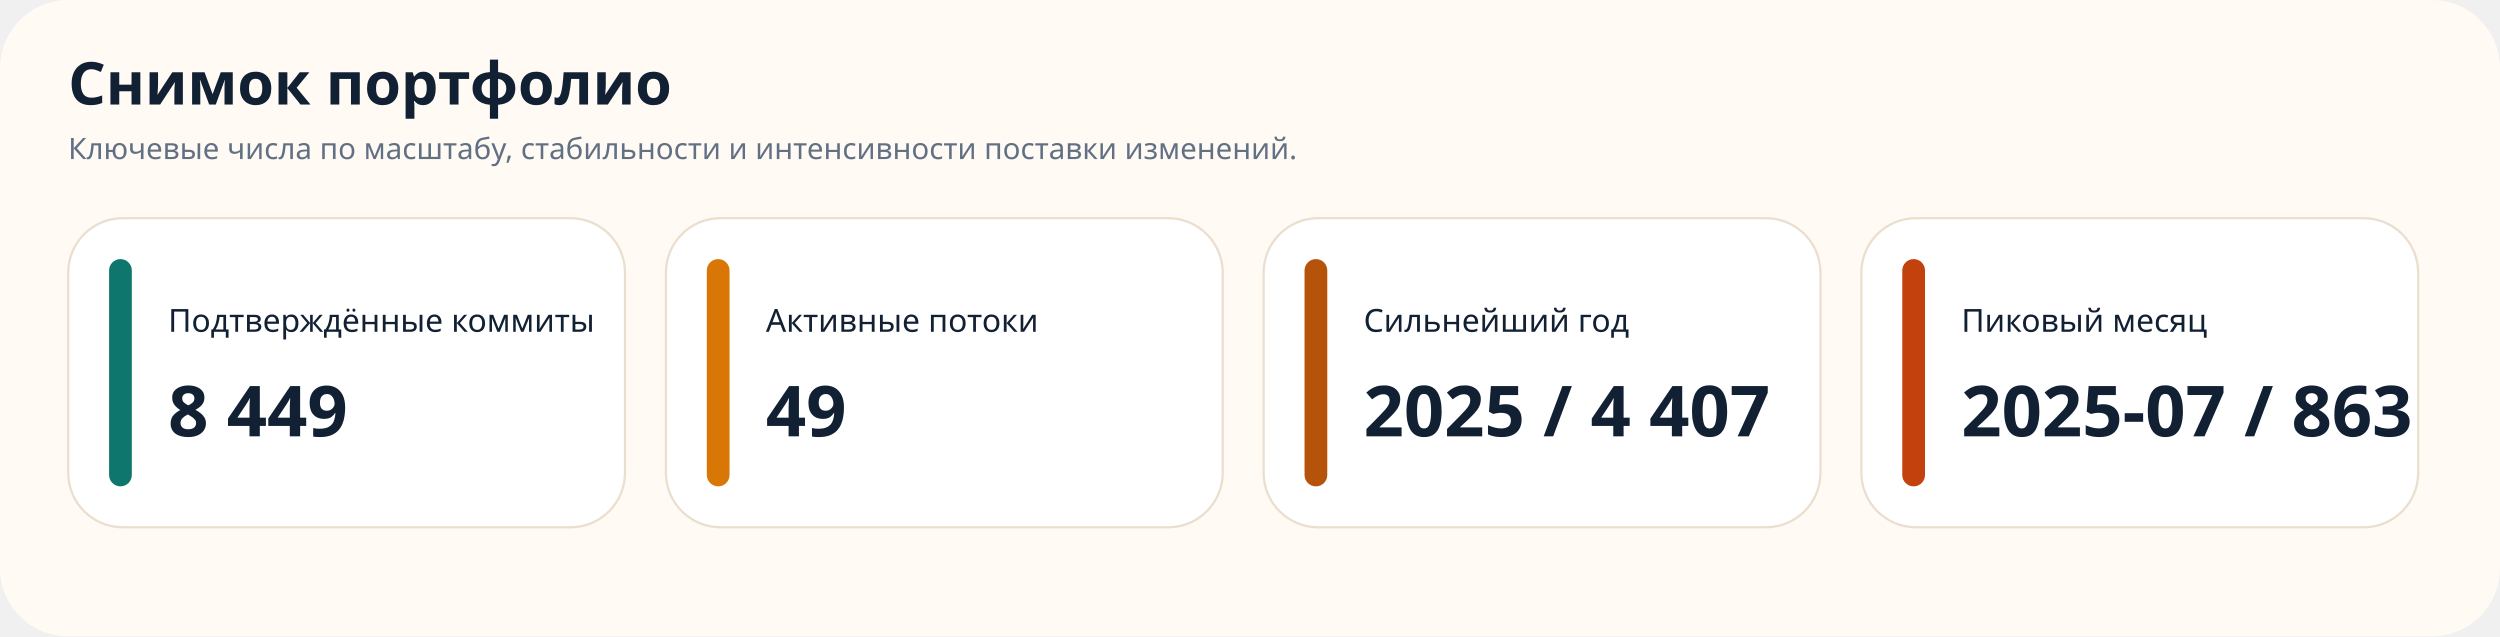
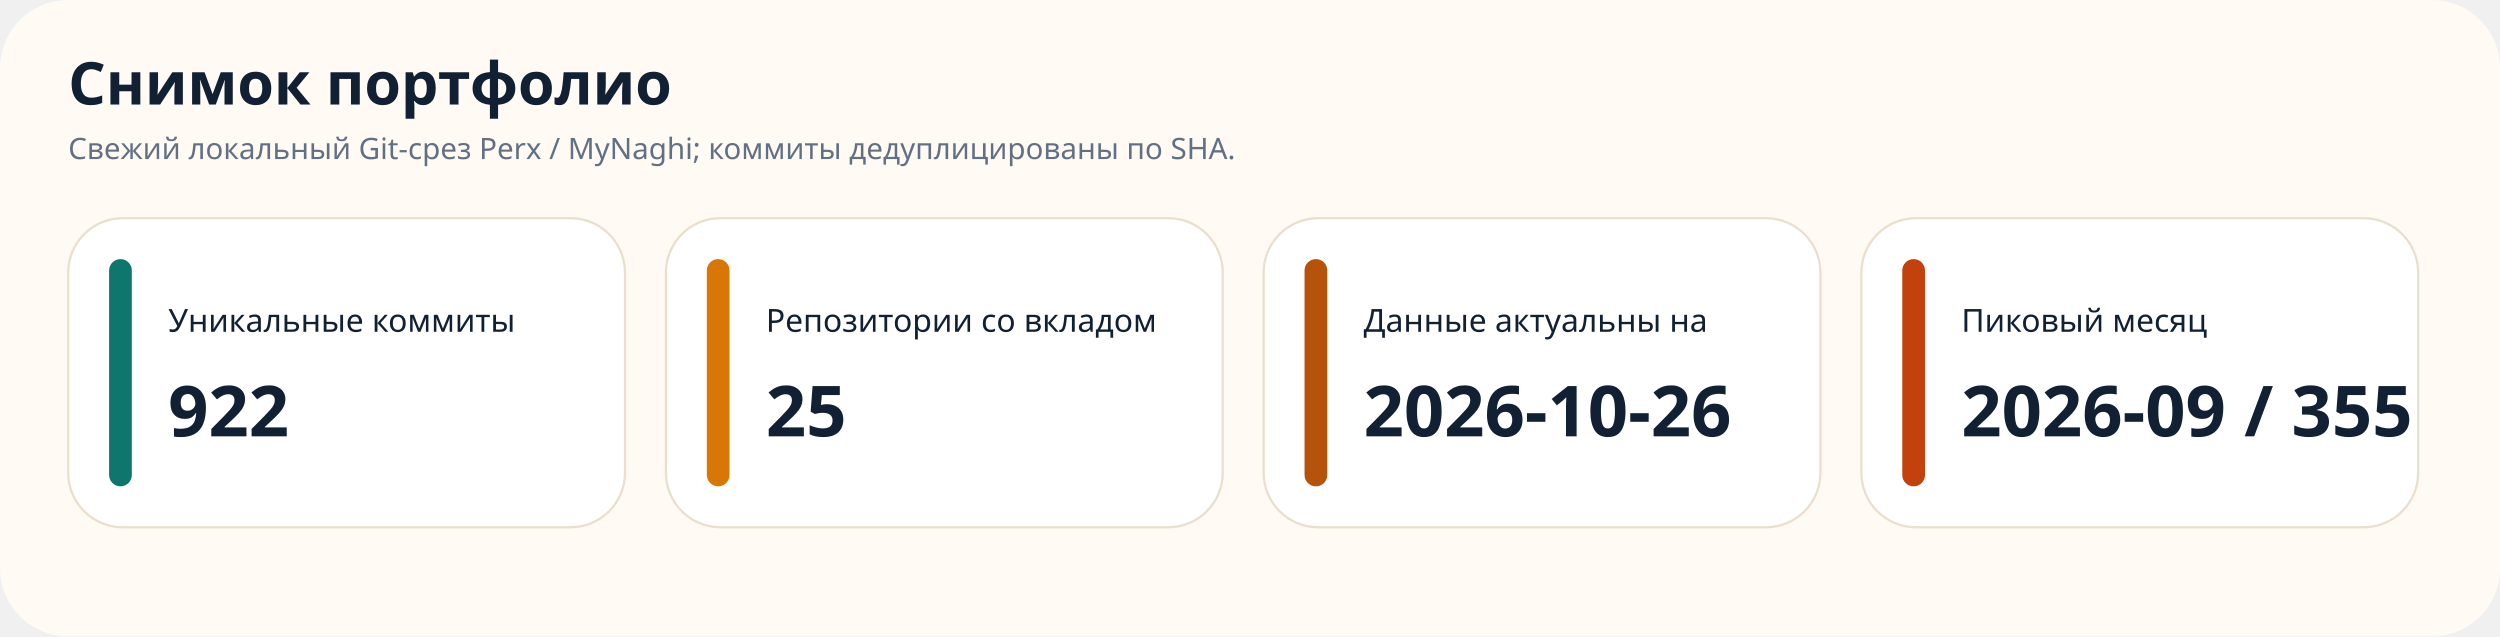
<svg xmlns="http://www.w3.org/2000/svg" width="1100" height="280" viewBox="0 0 1100 280">
  <style>
text { font-family: 'Manrope', 'Segoe UI', sans-serif; fill: #112033; }.title { font-size: 26px; font-weight: 800; }.subtitle { font-size: 13px; fill: #627084; }.label { font-size: 14px; }.axis { font-size: 12px; fill: #6d7a8d; }.value { font-size: 14px; font-weight: 700; }
.big { font-size: 31px; font-weight: 800; }
</style>
  <rect x="0" y="0" width="1100" height="280" rx="30" ry="30" fill="#fffaf4" />
  <text class="title" x="30" y="46">Снимок портфолио</text>
-   <text class="subtitle" x="30" y="70">Ключевые числа по масштабу, стабильности и интенсивности поставки изменений.</text>
+   <text class="subtitle" x="30" y="70">Свежий локальный Git-срез Perx / MyNaghi; коммиты дедуплицированы по SHA.</text>
  <rect x="30" y="96" width="245" height="136" rx="24" ry="24" fill="#fff" stroke="#eadfce" />
  <rect x="48" y="114" width="10" height="100" rx="5" ry="5" fill="#0f766e" />
-   <text class="label" x="74" y="146">Подтверждённые коммиты</text>
-   <text class="big" x="74" y="192">8 449</text>
+   <text class="label" x="74" y="146">Уникальные коммиты</text>
+   <text class="big" x="74" y="192">922</text>
  <rect x="293" y="96" width="245" height="136" rx="24" ry="24" fill="#fff" stroke="#eadfce" />
  <rect x="311" y="114" width="10" height="100" rx="5" ry="5" fill="#d97706" />
-   <text class="label" x="337" y="146">Активные потоки</text>
-   <text class="big" x="337" y="192">49</text>
+   <text class="label" x="337" y="146">Репозитории со вкладом</text>
+   <text class="big" x="337" y="192">25</text>
  <rect x="556" y="96" width="245" height="136" rx="24" ry="24" fill="#fff" stroke="#eadfce" />
  <rect x="574" y="114" width="10" height="100" rx="5" ry="5" fill="#b45309" />
-   <text class="label" x="600" y="146">Сильнейший год</text>
-   <text class="big" x="600" y="192">2025 / 4 407</text>
+   <text class="label" x="600" y="146">Данные актуальны на</text>
+   <text class="big" x="600" y="192">2026-10-26</text>
  <rect x="819" y="96" width="245" height="136" rx="24" ry="24" fill="#fff" stroke="#eadfce" />
  <rect x="837" y="114" width="10" height="100" rx="5" ry="5" fill="#c2410c" />
  <text class="label" x="863" y="146">Пиковый месяц</text>
-   <text class="big" x="863" y="192">2025-07 / 863</text>
+   <text class="big" x="863" y="192">2026-09 / 355</text>
</svg>
